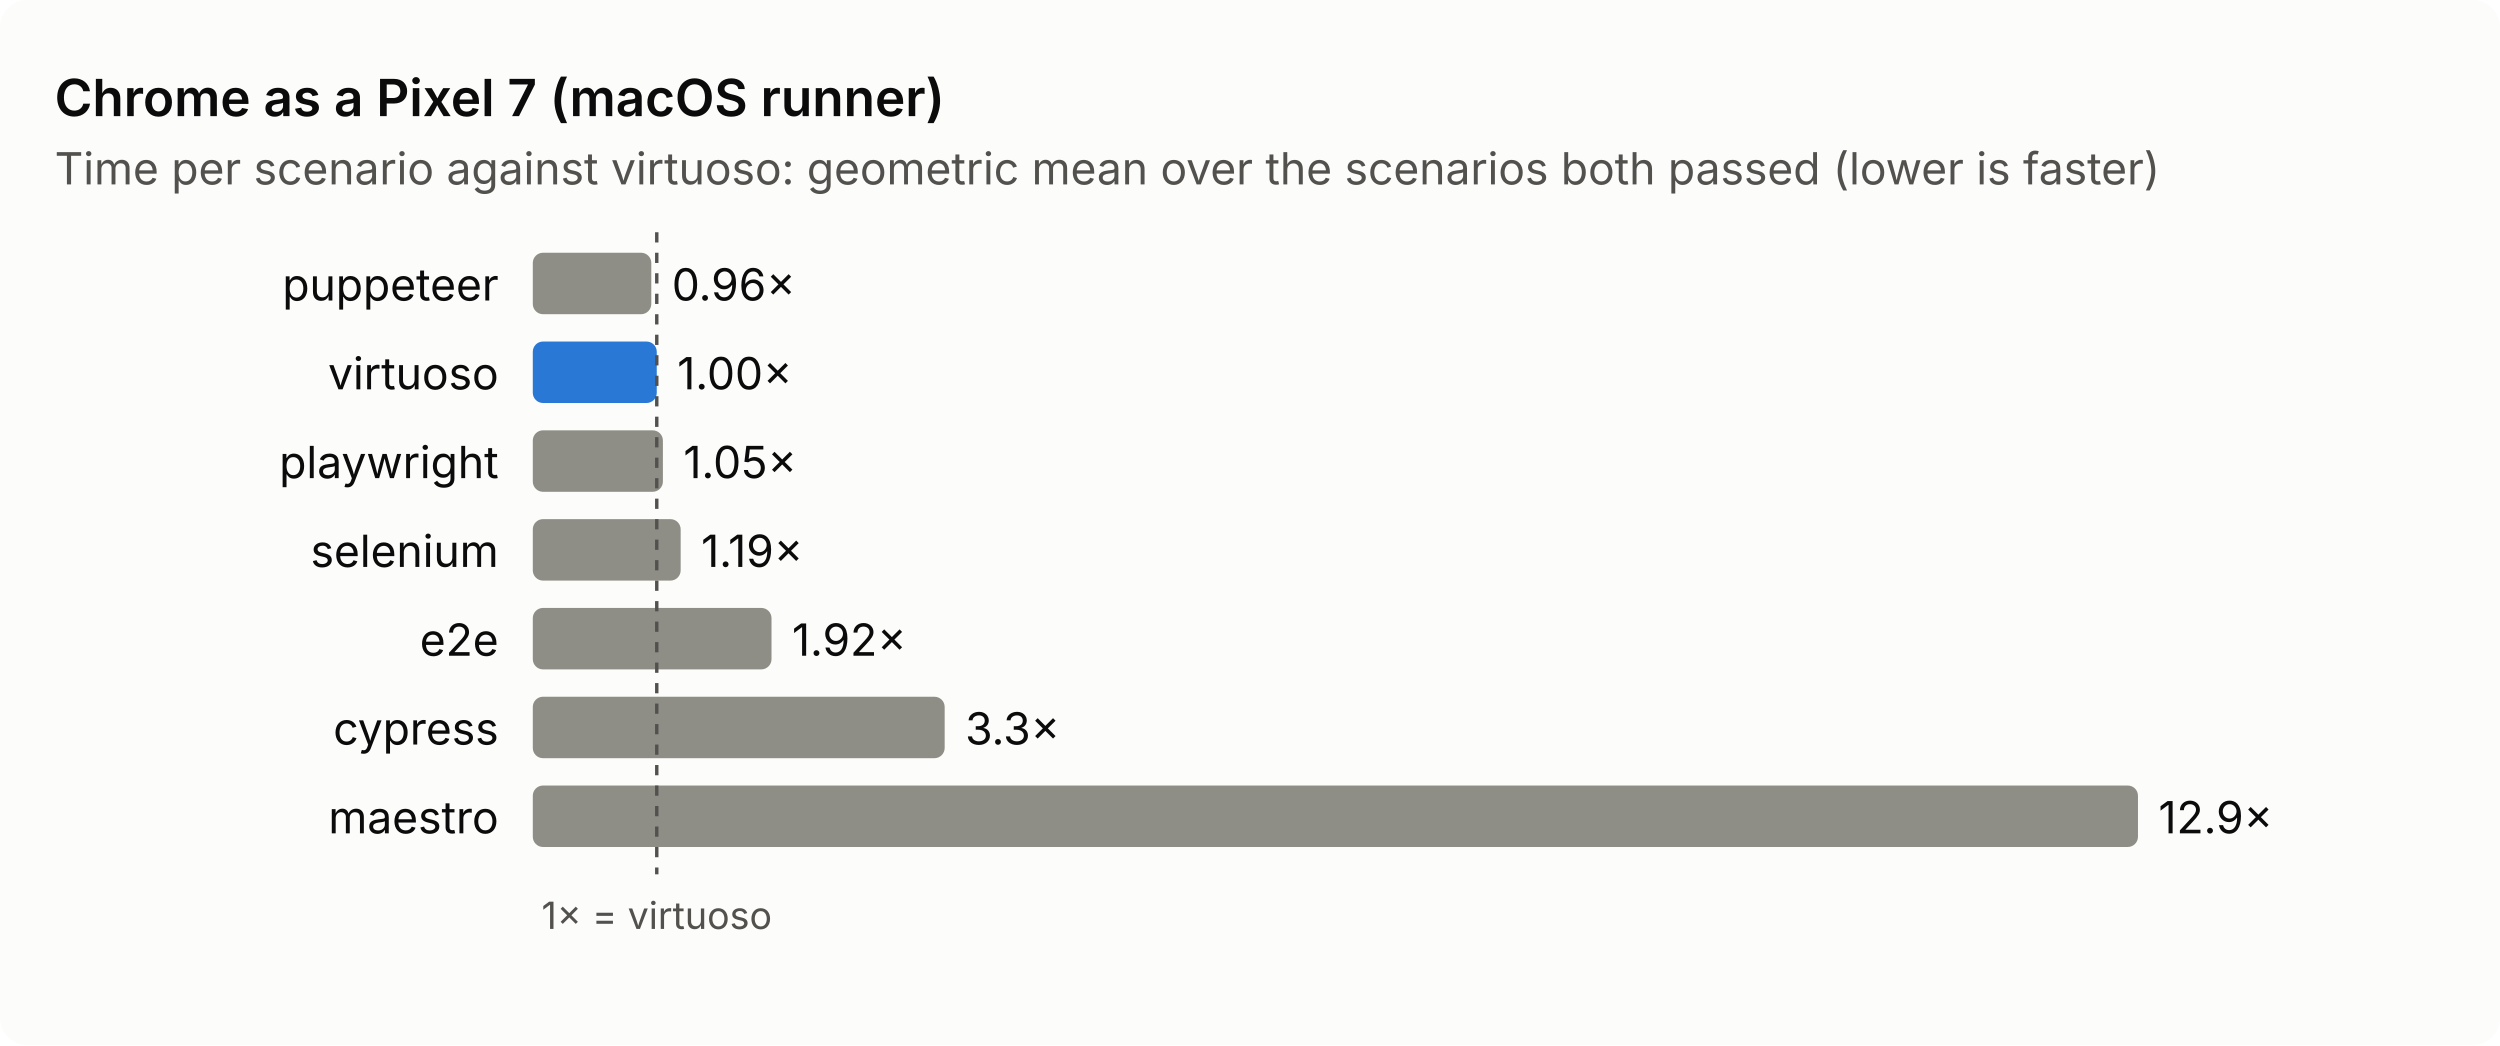
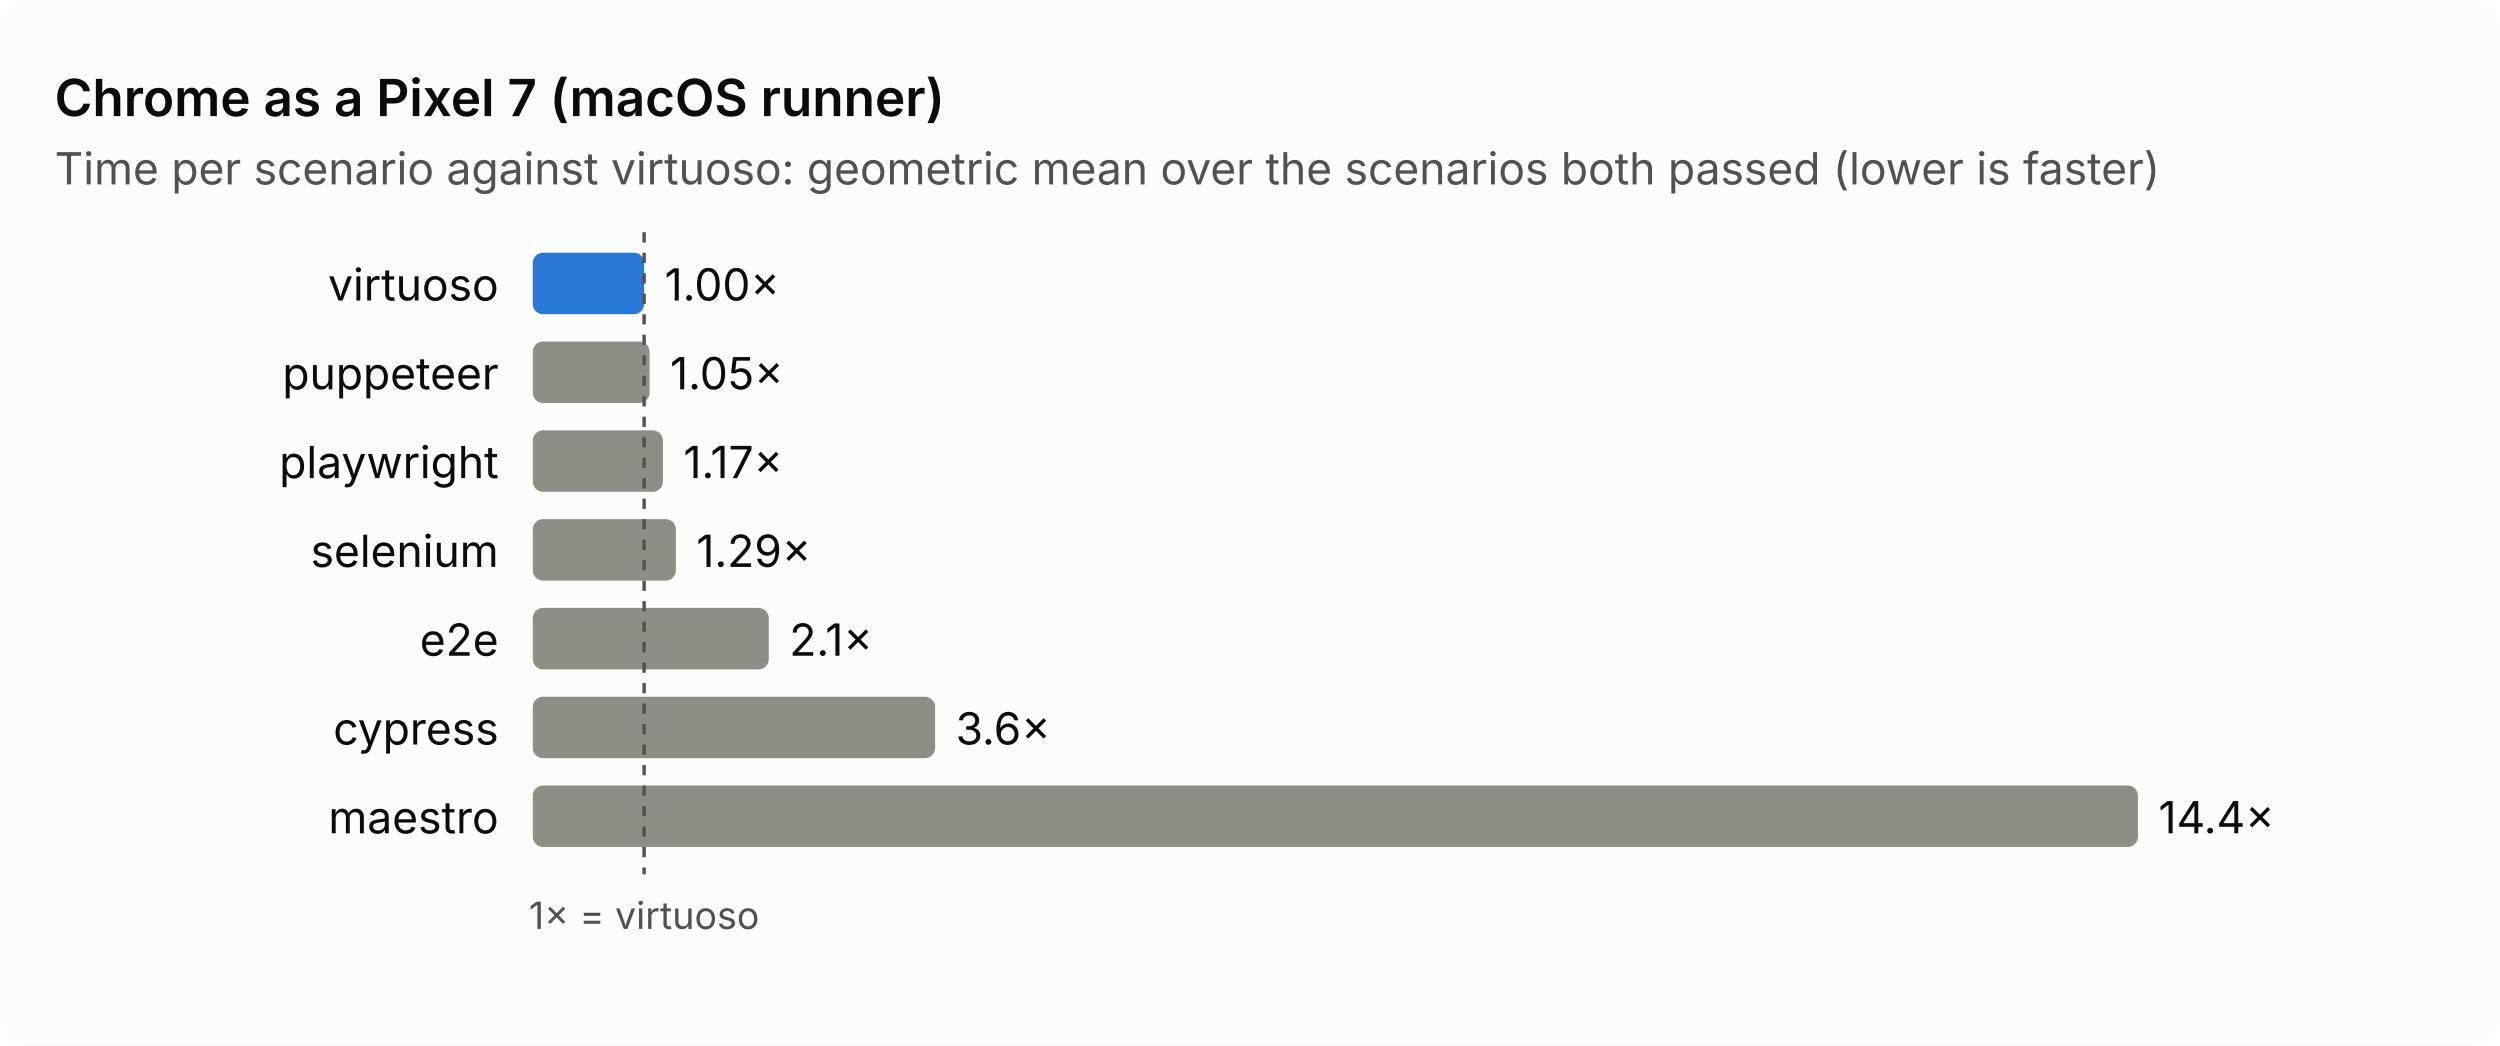
<svg xmlns="http://www.w3.org/2000/svg" viewBox="0 0 732 306" width="732" height="306" role="img" aria-label="Chrome as a Pixel 7 (macOS runner): time per scenario against virtuoso">
  <style>text{font:13px system-ui,-apple-system,'Segoe UI',sans-serif;fill:#0b0b0b}.sub,.axis{fill:#52514e}.axis{font-size:11px}.title{font-size:15px;font-weight:600}.bg{fill:#fcfcfb}.bar{fill:#8f8e86}.base{fill:#2a78d6}.ref{stroke:#52514e;stroke-dasharray:3 3}@media (prefers-color-scheme: dark){.bg{fill:#1a1a19}text{fill:#f0efec}.sub,.axis{fill:#c3c2b7}.base{fill:#3987e5}.ref{stroke:#c3c2b7}}</style>
  <rect class="bg" width="732" height="306" rx="8" />
  <text class="title" x="16" y="34.0">Chrome as a Pixel 7 (macOS runner)</text>
  <text class="sub" x="16" y="54.0">Time per scenario against virtuoso: geometric mean over the scenarios both passed (lower is faster)</text>
-   <text x="146.0" y="88.0" text-anchor="end">puppeteer</text>
-   <rect class="bar" x="156" y="74.0" width="34.7" height="18" rx="3" />
-   <text x="196.7" y="88.0">0.96×</text>
-   <text x="146.0" y="114.0" text-anchor="end">virtuoso</text>
-   <rect class="bar base" x="156" y="100.0" width="36.3" height="18" rx="3" />
-   <text x="198.3" y="114.0">1.00×</text>
+   <text x="146.0" y="88.0" text-anchor="end">virtuoso</text>
+   <rect class="bar base" x="156" y="74.0" width="32.6" height="18" rx="3" />
+   <text x="194.6" y="88.0">1.00×</text>
+   <text x="146.0" y="114.0" text-anchor="end">puppeteer</text>
+   <rect class="bar" x="156" y="100.0" width="34.2" height="18" rx="3" />
+   <text x="196.2" y="114.0">1.05×</text>
  <text x="146.0" y="140.0" text-anchor="end">playwright</text>
  <rect class="bar" x="156" y="126.0" width="38.1" height="18" rx="3" />
-   <text x="200.1" y="140.0">1.05×</text>
+   <text x="200.1" y="140.0">1.17×</text>
  <text x="146.0" y="166.0" text-anchor="end">selenium</text>
-   <rect class="bar" x="156" y="152.0" width="43.3" height="18" rx="3" />
-   <text x="205.3" y="166.0">1.19×</text>
+   <rect class="bar" x="156" y="152.0" width="41.9" height="18" rx="3" />
+   <text x="203.9" y="166.0">1.29×</text>
  <text x="146.0" y="192.0" text-anchor="end">e2e</text>
-   <rect class="bar" x="156" y="178.0" width="69.9" height="18" rx="3" />
-   <text x="231.9" y="192.0">1.92×</text>
+   <rect class="bar" x="156" y="178.0" width="69.1" height="18" rx="3" />
+   <text x="231.1" y="192.0">2.1×</text>
  <text x="146.0" y="218.0" text-anchor="end">cypress</text>
-   <rect class="bar" x="156" y="204.0" width="120.6" height="18" rx="3" />
-   <text x="282.6" y="218.0">3.3×</text>
+   <rect class="bar" x="156" y="204.0" width="117.8" height="18" rx="3" />
+   <text x="279.8" y="218.0">3.6×</text>
  <text x="146.0" y="244.0" text-anchor="end">maestro</text>
  <rect class="bar" x="156" y="230.0" width="470.0" height="18" rx="3" />
-   <text x="632.0" y="244.0">12.9×</text>
-   <line class="ref" x1="192.3" y1="68.0" x2="192.3" y2="256.0" />
-   <text class="axis" x="192.3" y="272.0" text-anchor="middle">1× = virtuoso</text>
+   <text x="632.0" y="244.0">14.4×</text>
+   <line class="ref" x1="188.6" y1="68.0" x2="188.6" y2="256.0" />
+   <text class="axis" x="188.6" y="272.0" text-anchor="middle">1× = virtuoso</text>
</svg>
